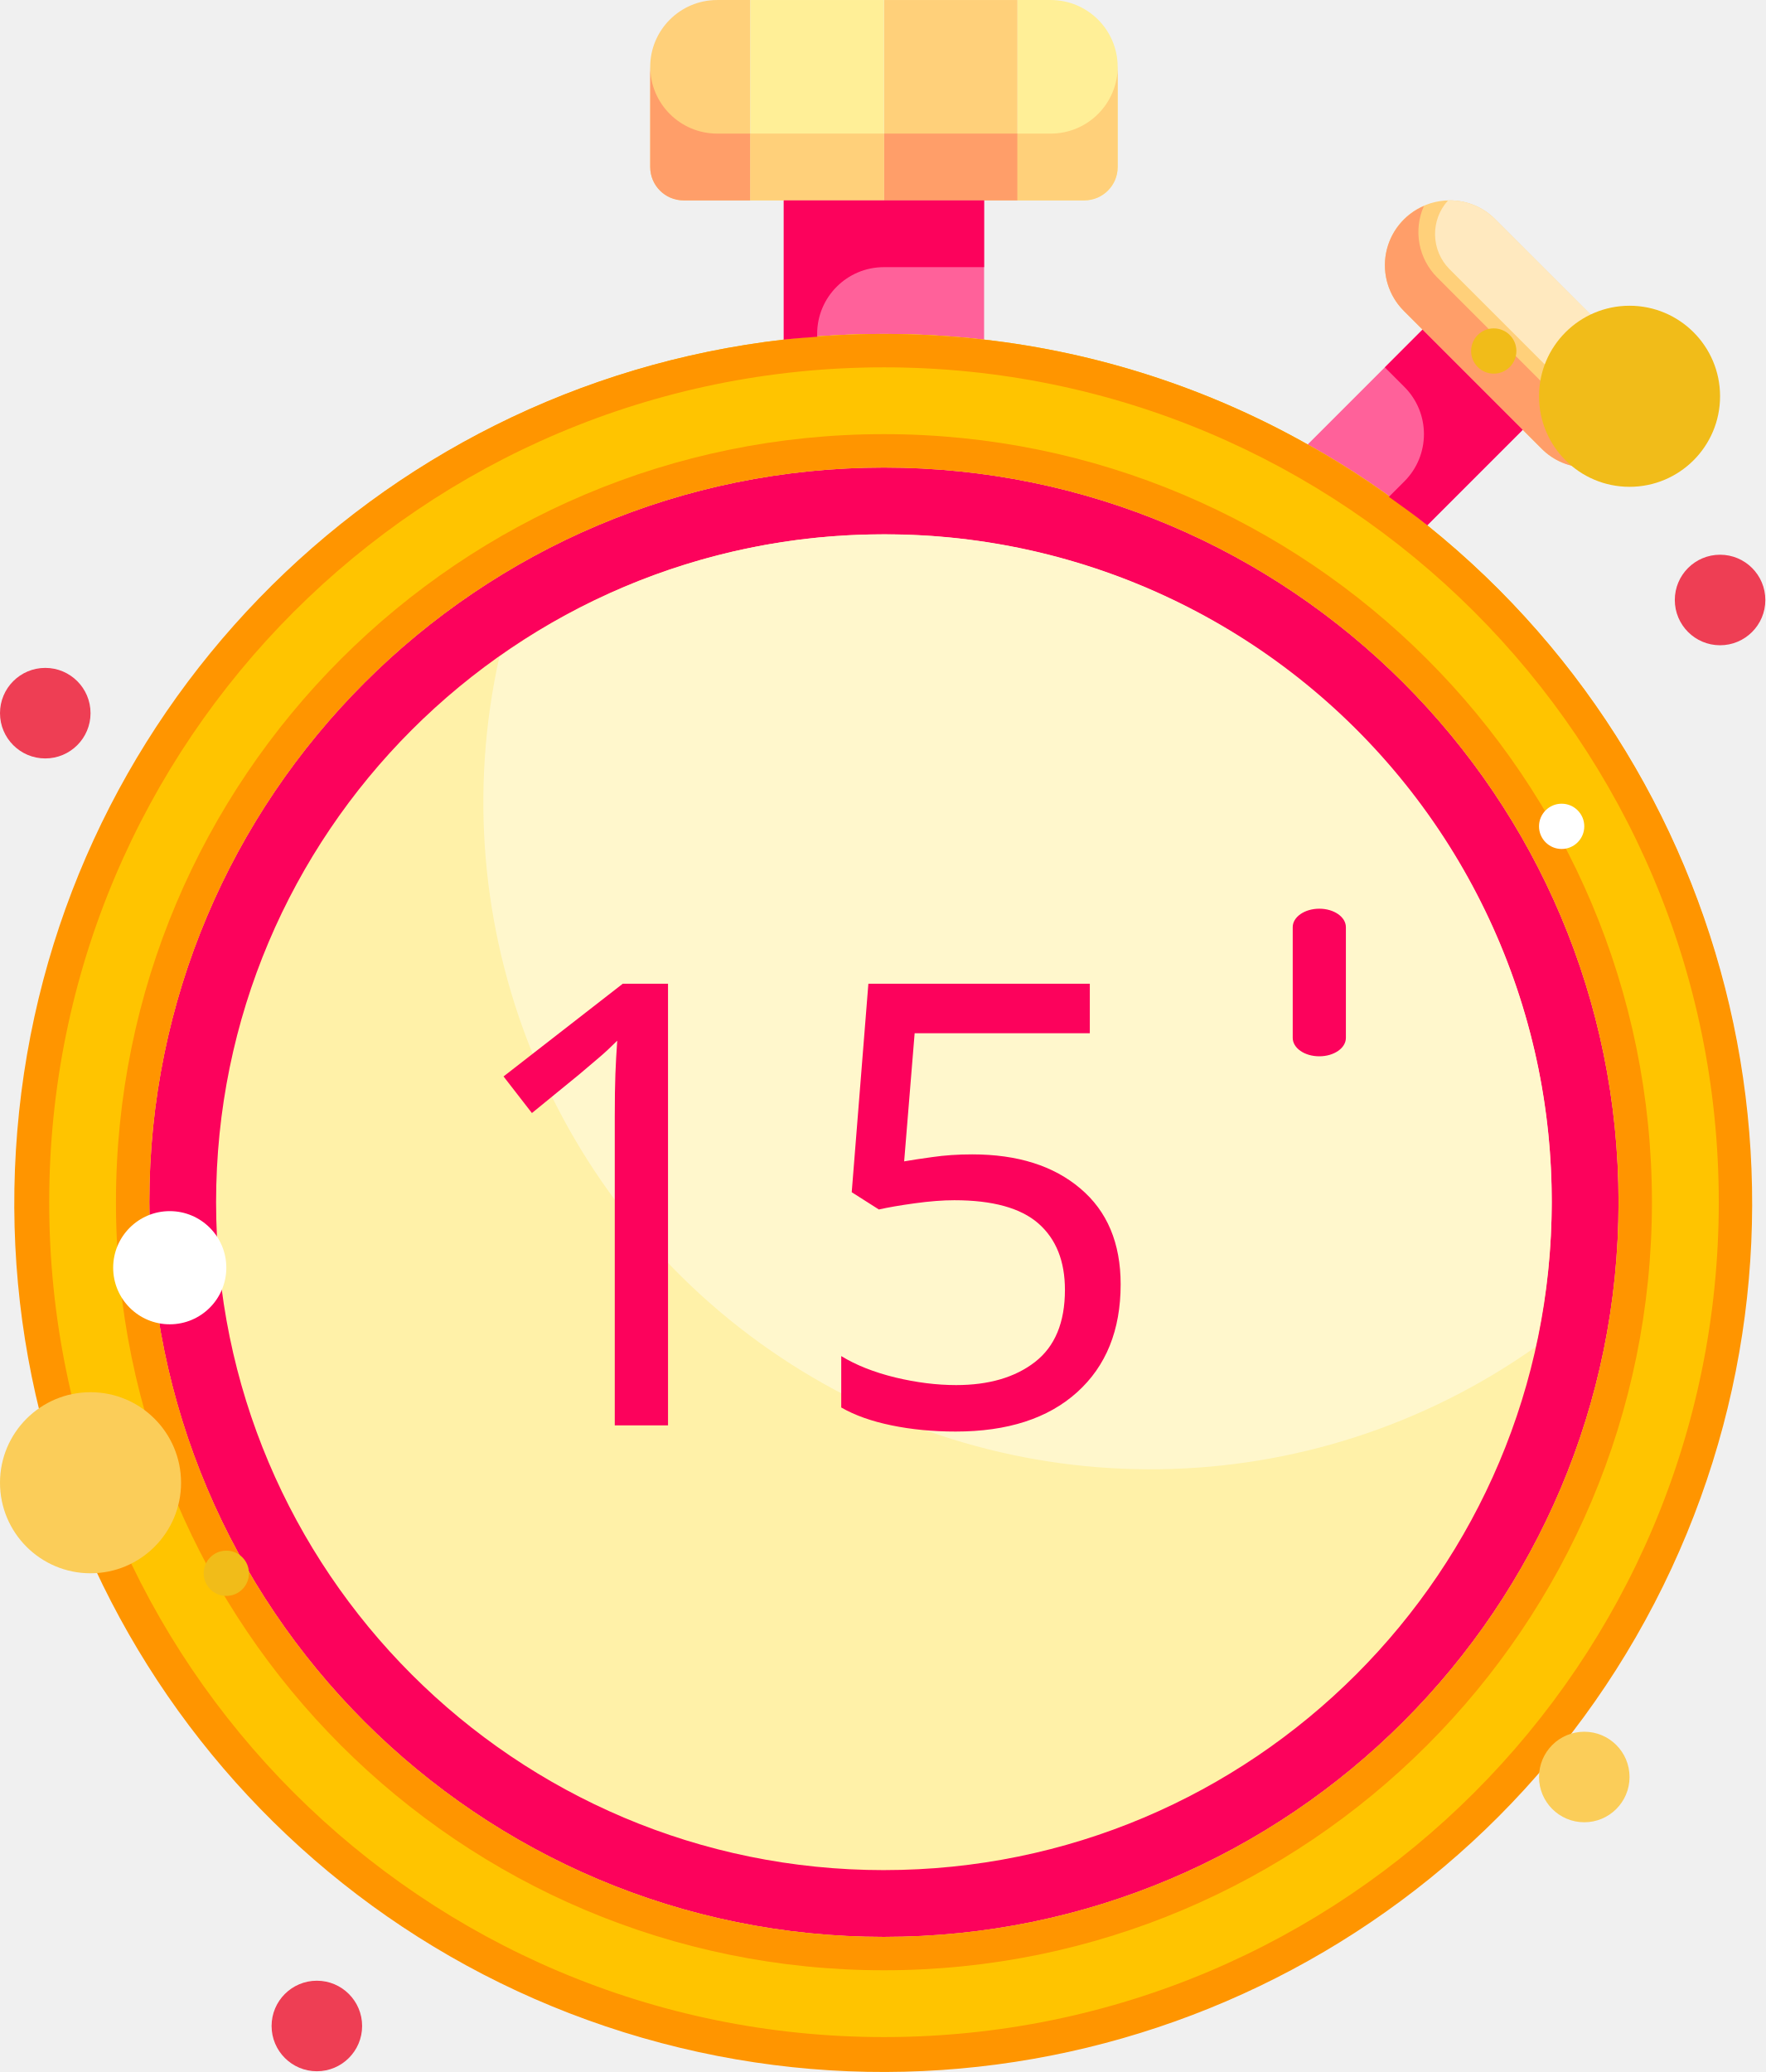
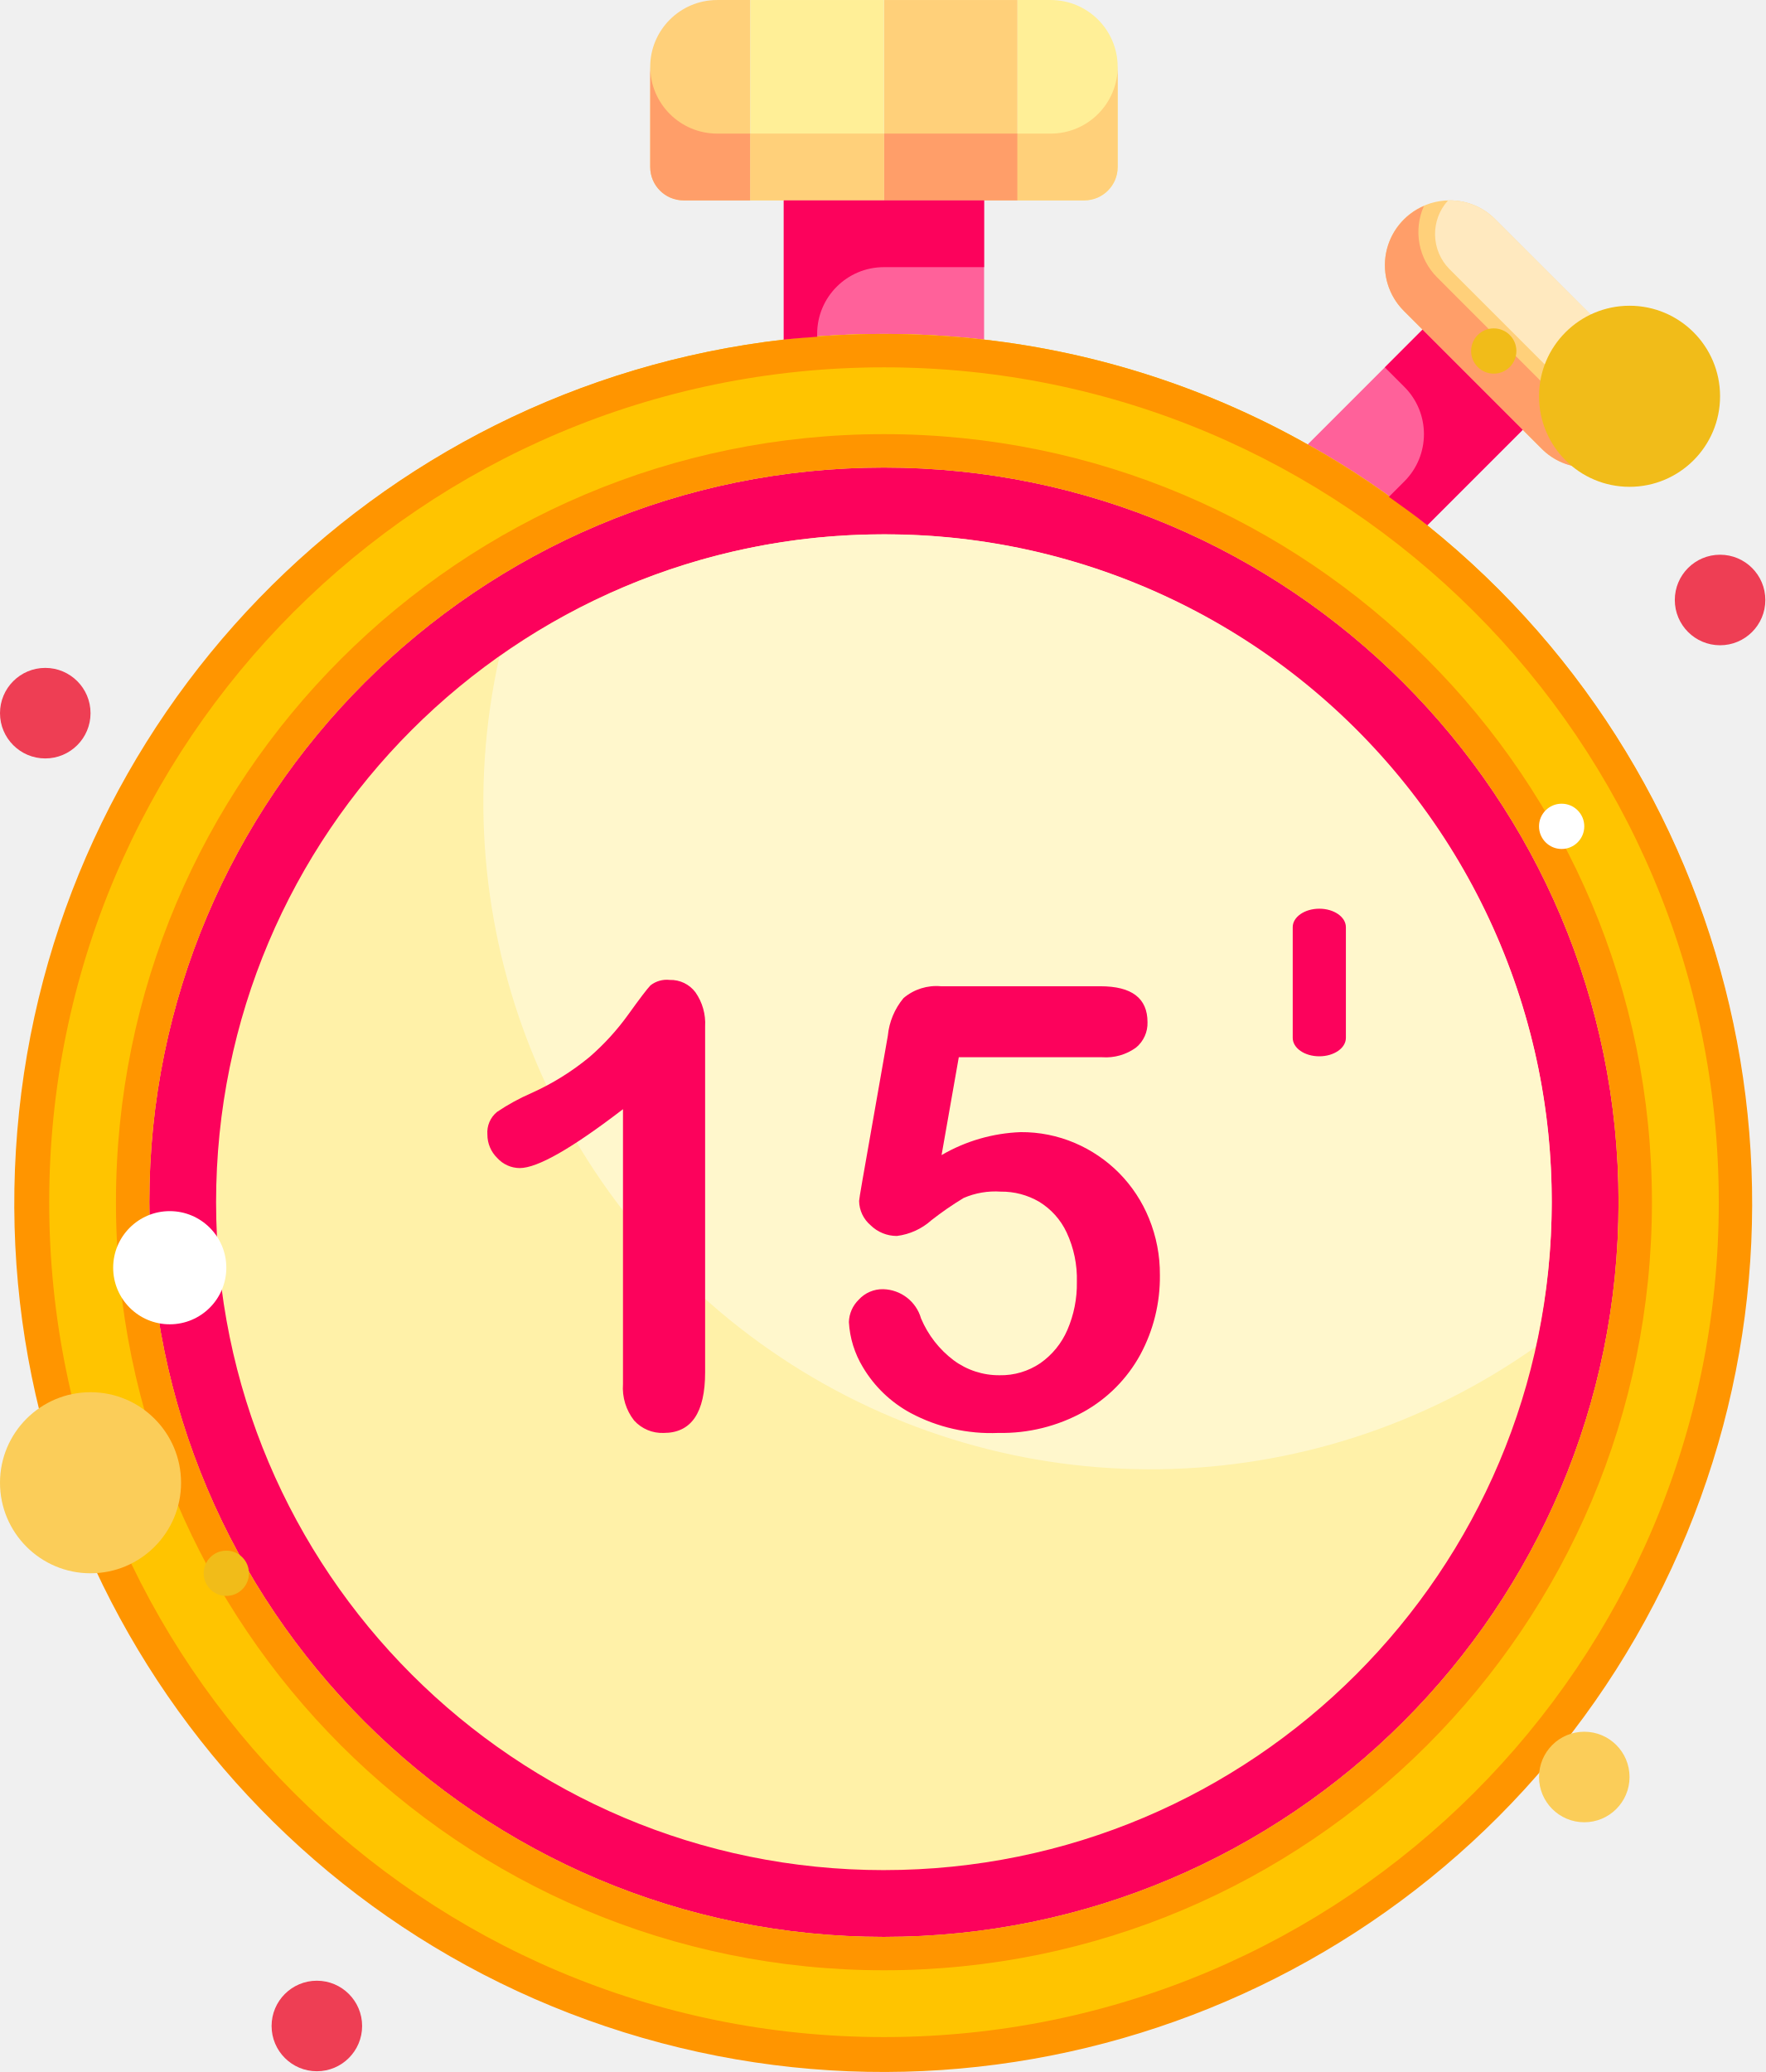
<svg xmlns="http://www.w3.org/2000/svg" width="134.16" height="157.45" viewBox="0 0 134.16 157.45">
  <g id="timerIcon" transform="translate(-249.92 4.313)">
    <g id="Groupe_7" data-name="Groupe 7" transform="translate(-32 -45)">
      <g id="Groupe_6" data-name="Groupe 6" transform="translate(283.006 40.688)">
        <path id="Tracé_34" data-name="Tracé 34" d="M93.163,18.812V29.394a67.389,67.389,0,0,0-15.226,0V18.812Z" transform="translate(-19.46 -3.587)" fill="#ff619a" />
        <path id="Tracé_35" data-name="Tracé 35" d="M136.447,36.826l-7.258,7.258a62.7,62.7,0,0,0-9.085-6.141l8.729-8.729Z" transform="translate(-21.811 -4.167)" fill="#ff619a" />
        <path id="Tracé_36" data-name="Tracé 36" d="M74.8,2.687V17.913H69.725a2.538,2.538,0,0,1-2.538-2.538V7.763a5.09,5.09,0,0,1,5.075-5.075Z" transform="translate(-18.86 -2.687)" fill="#ffd07a" />
        <path id="Tracé_37" data-name="Tracé 37" d="M96.15,2.687V17.913H86V2.687Z" transform="translate(-19.909 -2.687)" fill="#ffd07a" />
        <path id="Tracé_38" data-name="Tracé 38" d="M85.4,2.687V17.913H75.25V2.687Z" transform="translate(-19.31 -2.687)" fill="#ffef97" />
        <path id="Tracé_39" data-name="Tracé 39" d="M104.363,7.763v7.613a2.538,2.538,0,0,1-2.538,2.538H96.751V2.687h2.538A5.09,5.09,0,0,1,104.363,7.763Z" transform="translate(-20.509 -2.687)" fill="#ffef97" />
        <path id="Tracé_40" data-name="Tracé 40" d="M134.712,20.259l10.455,10.455a4.923,4.923,0,0,1-3.477,8.4,4.837,4.837,0,0,1-3.477-1.446l-1.421-1.421-7.613-7.613-1.421-1.421a4.923,4.923,0,0,1,3.477-8.4,4.837,4.837,0,0,1,3.477,1.446Z" transform="translate(-22.158 -3.587)" fill="#ffd07a" />
        <path id="Tracé_41" data-name="Tracé 41" d="M123.391,44.1a65.948,65.948,0,1,1-48.9-14.109,67.389,67.389,0,0,1,15.226,0,65.09,65.09,0,0,1,24.59,7.968,62.7,62.7,0,0,1,9.085,6.141Zm14.54,51.438A55.828,55.828,0,1,0,82.1,151.368,55.828,55.828,0,0,0,137.931,95.541Z" transform="translate(-16.012 -4.186)" fill="#ffc400" />
        <circle id="Ellipse_9" data-name="Ellipse 9" cx="55.828" cy="55.828" r="55.828" transform="translate(10.263 35.527)" fill="#fff1a8" />
        <path id="Tracé_42" data-name="Tracé 42" d="M72.263,13.138a5.09,5.09,0,0,1-5.075-5.075v7.613a2.538,2.538,0,0,0,2.538,2.538H74.8V13.138Z" transform="translate(-18.86 -2.987)" fill="#ff9e69" />
        <path id="Tracé_43" data-name="Tracé 43" d="M86,13.437v5.075H96.15V13.437Z" transform="translate(-19.909 -3.287)" fill="#ff9e69" />
        <path id="Tracé_44" data-name="Tracé 44" d="M75.25,13.437v5.075H85.4V13.437Z" transform="translate(-19.31 -3.287)" fill="#ffd07a" />
        <path id="Tracé_45" data-name="Tracé 45" d="M99.288,13.138H96.75v5.075h5.075a2.538,2.538,0,0,0,2.538-2.538V8.063A5.09,5.09,0,0,1,99.288,13.138Z" transform="translate(-20.509 -2.987)" fill="#ffd07a" />
        <path id="Tracé_46" data-name="Tracé 46" d="M140.751,35.154l-1.421-1.421-7.613-7.613L130.3,24.7a4.875,4.875,0,0,1-1.015-5.438,4.9,4.9,0,0,0-1.523,7.976l1.421,1.421,7.613,7.613,1.421,1.421a4.837,4.837,0,0,0,3.477,1.446,4.9,4.9,0,0,0,4.5-2.961,4.926,4.926,0,0,1-1.962.424A4.837,4.837,0,0,1,140.751,35.154Z" transform="translate(-22.157 -3.612)" fill="#ff9e69" />
        <path id="Tracé_47" data-name="Tracé 47" d="M82.7,40.313A55.828,55.828,0,1,0,138.53,96.14,55.828,55.828,0,0,0,82.7,40.313Zm0,106.581a50.752,50.752,0,1,1,50.752-50.752A50.752,50.752,0,0,1,82.7,146.893Z" transform="translate(-16.612 -4.786)" fill="#fc025c" />
        <path id="Tracé_48" data-name="Tracé 48" d="M84.2,45.687a50.458,50.458,0,0,0-29.221,9.3,50.7,50.7,0,0,0,78.742,52.453A50.653,50.653,0,0,0,84.2,45.687Z" transform="translate(-18.111 -5.086)" fill="#fff7cc" />
        <path id="Tracé_49" data-name="Tracé 49" d="M123.384,44.1a62.7,62.7,0,0,0-9.085-6.141,65.09,65.09,0,0,0-24.59-7.968,67.389,67.389,0,0,0-15.226,0,66.034,66.034,0,1,0,48.9,14.109ZM82.1,158.981a63.441,63.441,0,1,1,63.441-63.441A63.441,63.441,0,0,1,82.1,158.981Z" transform="translate(-16.006 -4.186)" fill="#ff9500" />
        <path id="Tracé_50" data-name="Tracé 50" d="M82.553,37.625A58.365,58.365,0,1,0,140.918,95.99,58.365,58.365,0,0,0,82.553,37.625Zm0,114.194a55.828,55.828,0,1,1,55.828-55.828A55.828,55.828,0,0,1,82.553,151.818Z" transform="translate(-16.462 -4.636)" fill="#ff9500" />
        <path id="Tracé_58" data-name="Tracé 58" d="M53.083,88.688c-1.116,0-2.02.628-2.02,1.4v8.416c0,.775.9,1.4,2.02,1.4s2.02-.628,2.02-1.4V90.09C55.1,89.315,54.2,88.688,53.083,88.688Z" transform="translate(46.094 -19.637)" fill="#fc025c" />
        <path id="Tracé_55" data-name="Tracé 55" d="M136.793,36.826l-7.613-7.613-2.867,2.868,1.487,1.487a5.075,5.075,0,0,1,0,7.176l-1.177,1.177c.982.708,1.974,1.4,2.913,2.162Z" transform="translate(-22.157 -4.167)" fill="#fc025c" />
        <path id="Tracé_56" data-name="Tracé 56" d="M85.55,23.888h7.613V18.812H77.937V29.394c.835-.094,1.688-.152,2.538-.216v-.216a5.075,5.075,0,0,1,5.075-5.075Z" transform="translate(-19.46 -3.587)" fill="#fc025c" />
        <path id="Tracé_57" data-name="Tracé 57" d="M131.459,24.042l10.15,10.15a3.743,3.743,0,0,0,5.23.1,4.842,4.842,0,0,0-1.434-3.588L134.938,20.259a4.837,4.837,0,0,0-3.477-1.446h-.112a3.791,3.791,0,0,0,.109,5.23Z" transform="translate(-22.383 -3.587)" fill="#ffe9bf" />
-         <text id="_15" data-name="15" transform="translate(32.994 108.313)" fill="#fc025c" font-size="47" font-family="ArialRoundedMTBold, Arial Rounded MT">
-           <tspan x="0" y="0">15</tspan>
-         </text>
+         <path id="Tracé_239" data-name="Tracé 239" d="M13.265-3.144V-24.028q-5.829,4.475-7.849,4.475a2.319,2.319,0,0,1-1.71-.769A2.478,2.478,0,0,1,2.96-22.1a2.011,2.011,0,0,1,.734-1.721,16.283,16.283,0,0,1,2.593-1.423A19.356,19.356,0,0,0,10.729-28a18.791,18.791,0,0,0,2.949-3.236q1.285-1.79,1.675-2.2a2.006,2.006,0,0,1,1.469-.413,2.351,2.351,0,0,1,1.951.941,4.116,4.116,0,0,1,.734,2.593V-4.039q0,4.613-3.144,4.613a2.883,2.883,0,0,1-2.249-.941A4.021,4.021,0,0,1,13.265-3.144Zm36.42-24.831h-10.9L37.476-20.54a12.889,12.889,0,0,1,6.013-1.744,10.293,10.293,0,0,1,4.119.826,10.6,10.6,0,0,1,3.362,2.283,10.6,10.6,0,0,1,2.272,3.454,11.112,11.112,0,0,1,.826,4.292A12.429,12.429,0,0,1,52.577-5.37a11.011,11.011,0,0,1-4.3,4.337A12.836,12.836,0,0,1,41.791.574,12.975,12.975,0,0,1,35.124-.941,9.426,9.426,0,0,1,31.5-4.418a7.421,7.421,0,0,1-1.067-3.431,2.472,2.472,0,0,1,.746-1.7,2.445,2.445,0,0,1,1.87-.8,3.07,3.07,0,0,1,2.869,2.226,7.755,7.755,0,0,0,2.479,3.178A5.786,5.786,0,0,0,41.882-3.81a5.322,5.322,0,0,0,3.1-.918,5.954,5.954,0,0,0,2.054-2.524,8.8,8.8,0,0,0,.723-3.649,8.34,8.34,0,0,0-.78-3.764,5.418,5.418,0,0,0-2.088-2.329,5.645,5.645,0,0,0-2.915-.769,6.062,6.062,0,0,0-2.823.482,24.994,24.994,0,0,0-2.444,1.687,4.819,4.819,0,0,1-2.628,1.2,2.842,2.842,0,0,1-2-.815,2.473,2.473,0,0,1-.872-1.847q0-.115.252-1.561L33.391-29.6a5.266,5.266,0,0,1,1.193-2.869,3.846,3.846,0,0,1,2.846-.9H49.547q3.58,0,3.58,2.731a2.4,2.4,0,0,1-.872,1.928A3.9,3.9,0,0,1,49.685-27.975Z" transform="translate(32.994 108.313)" fill="#fc025c" />
      </g>
    </g>
    <g id="particles" transform="translate(222 -8)">
      <g id="Groupe_18" data-name="Groupe 18" transform="translate(9 8)">
        <path id="Tracé_60" data-name="Tracé 60" d="M22.36,46.44a3.44,3.44,0,1,0,3.44,3.44A3.44,3.44,0,0,0,22.36,46.44Z" fill="#ee3e54" />
        <path id="Tracé_61" data-name="Tracé 61" d="M132.44,20.64a1.72,1.72,0,1,0,1.72,1.72A1.72,1.72,0,0,0,132.44,20.64Z" fill="#f1bc19" />
        <path id="Tracé_63" data-name="Tracé 63" d="M142.76,18.92a6.88,6.88,0,1,0,6.88,6.88,6.88,6.88,0,0,0-6.88-6.88Z" fill="#f1bc19" />
        <path id="Tracé_64" data-name="Tracé 64" d="M149.64,37.84a3.44,3.44,0,1,0,3.44,3.44A3.44,3.44,0,0,0,149.64,37.84Z" fill="#ee3e54" />
        <path id="Tracé_65" data-name="Tracé 65" d="M139.32,127.28a3.44,3.44,0,1,0,3.44,3.44A3.44,3.44,0,0,0,139.32,127.28ZM25.8,101.48a6.88,6.88,0,1,0,6.88,6.88A6.88,6.88,0,0,0,25.8,101.48Z" fill="#fbcd59" />
        <path id="Tracé_66" data-name="Tracé 66" d="M43,146.2a3.44,3.44,0,1,0,3.44,3.44A3.44,3.44,0,0,0,43,146.2Z" fill="#ee3e54" />
        <path id="Tracé_67" data-name="Tracé 67" d="M31.82,87.72a4.3,4.3,0,1,0,4.3,4.3A4.3,4.3,0,0,0,31.82,87.72Z" fill="#fff" />
        <path id="Tracé_68" data-name="Tracé 68" d="M36.12,113.52a1.72,1.72,0,1,0,1.72,1.72A1.72,1.72,0,0,0,36.12,113.52Z" fill="#f1bc19" />
        <path id="Tracé_69" data-name="Tracé 69" d="M137.6,56.76a1.72,1.72,0,1,0,1.72,1.72A1.72,1.72,0,0,0,137.6,56.76Z" fill="#fff" />
      </g>
    </g>
  </g>
</svg>
